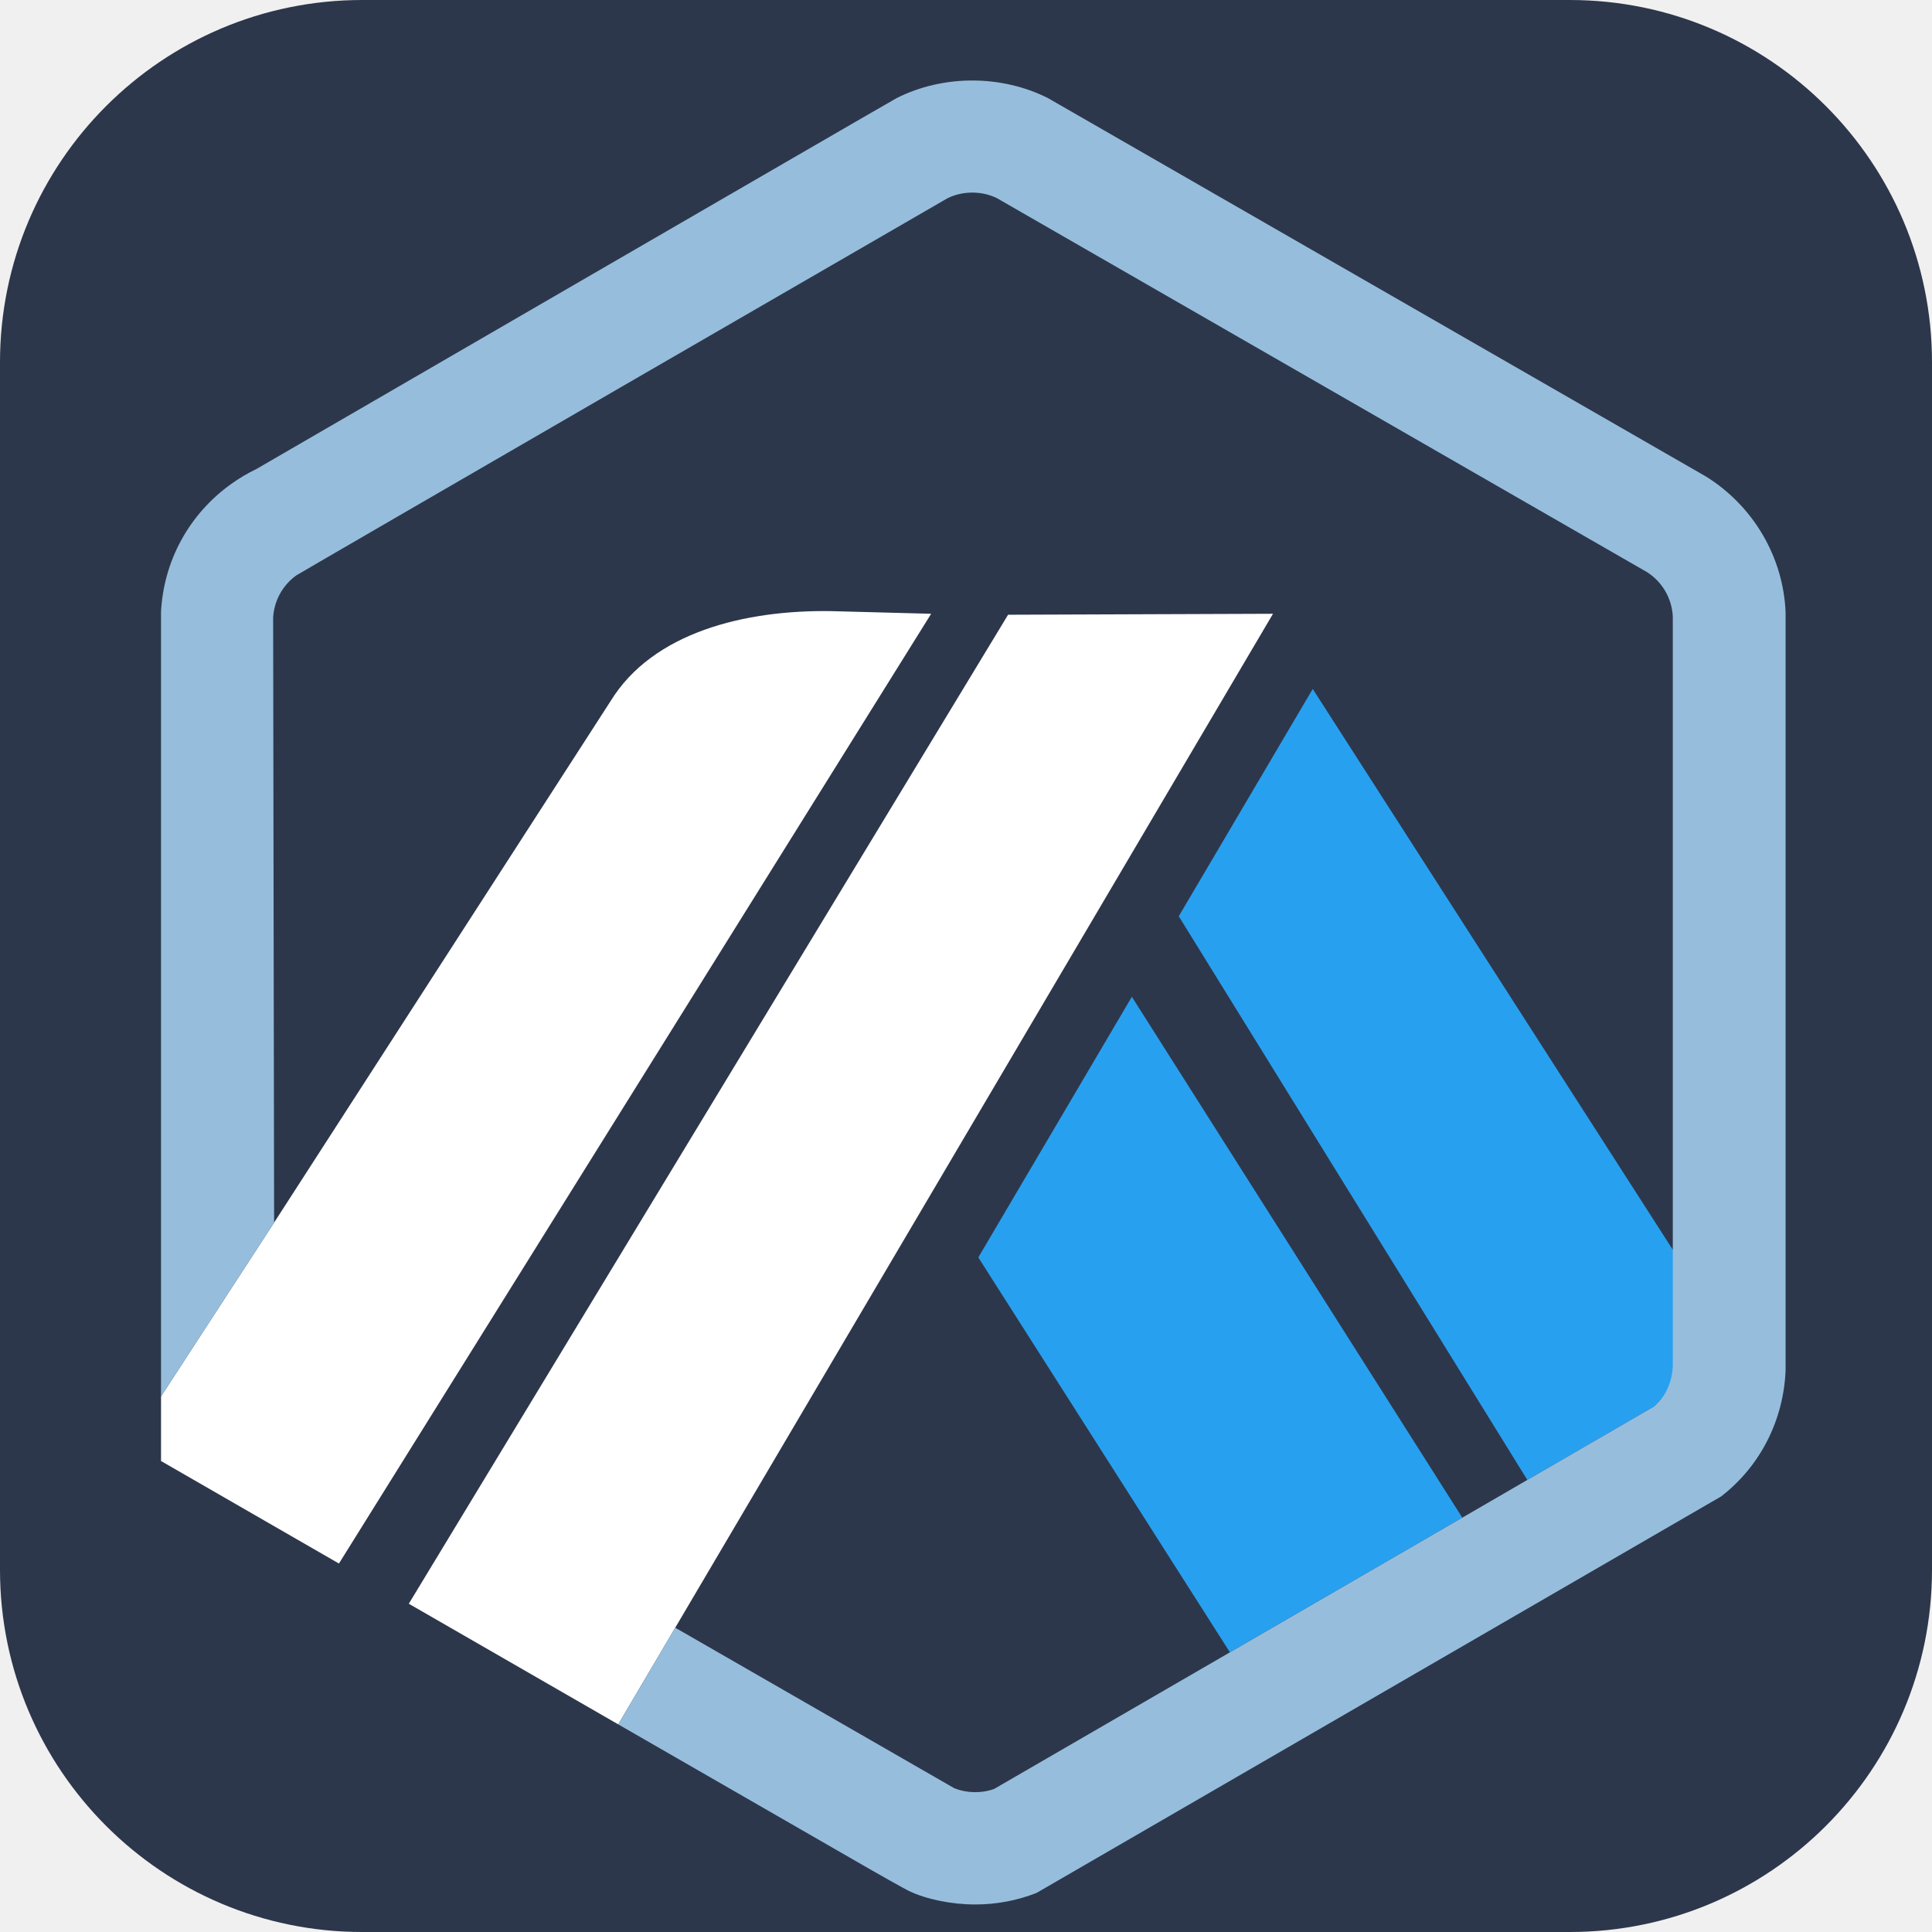
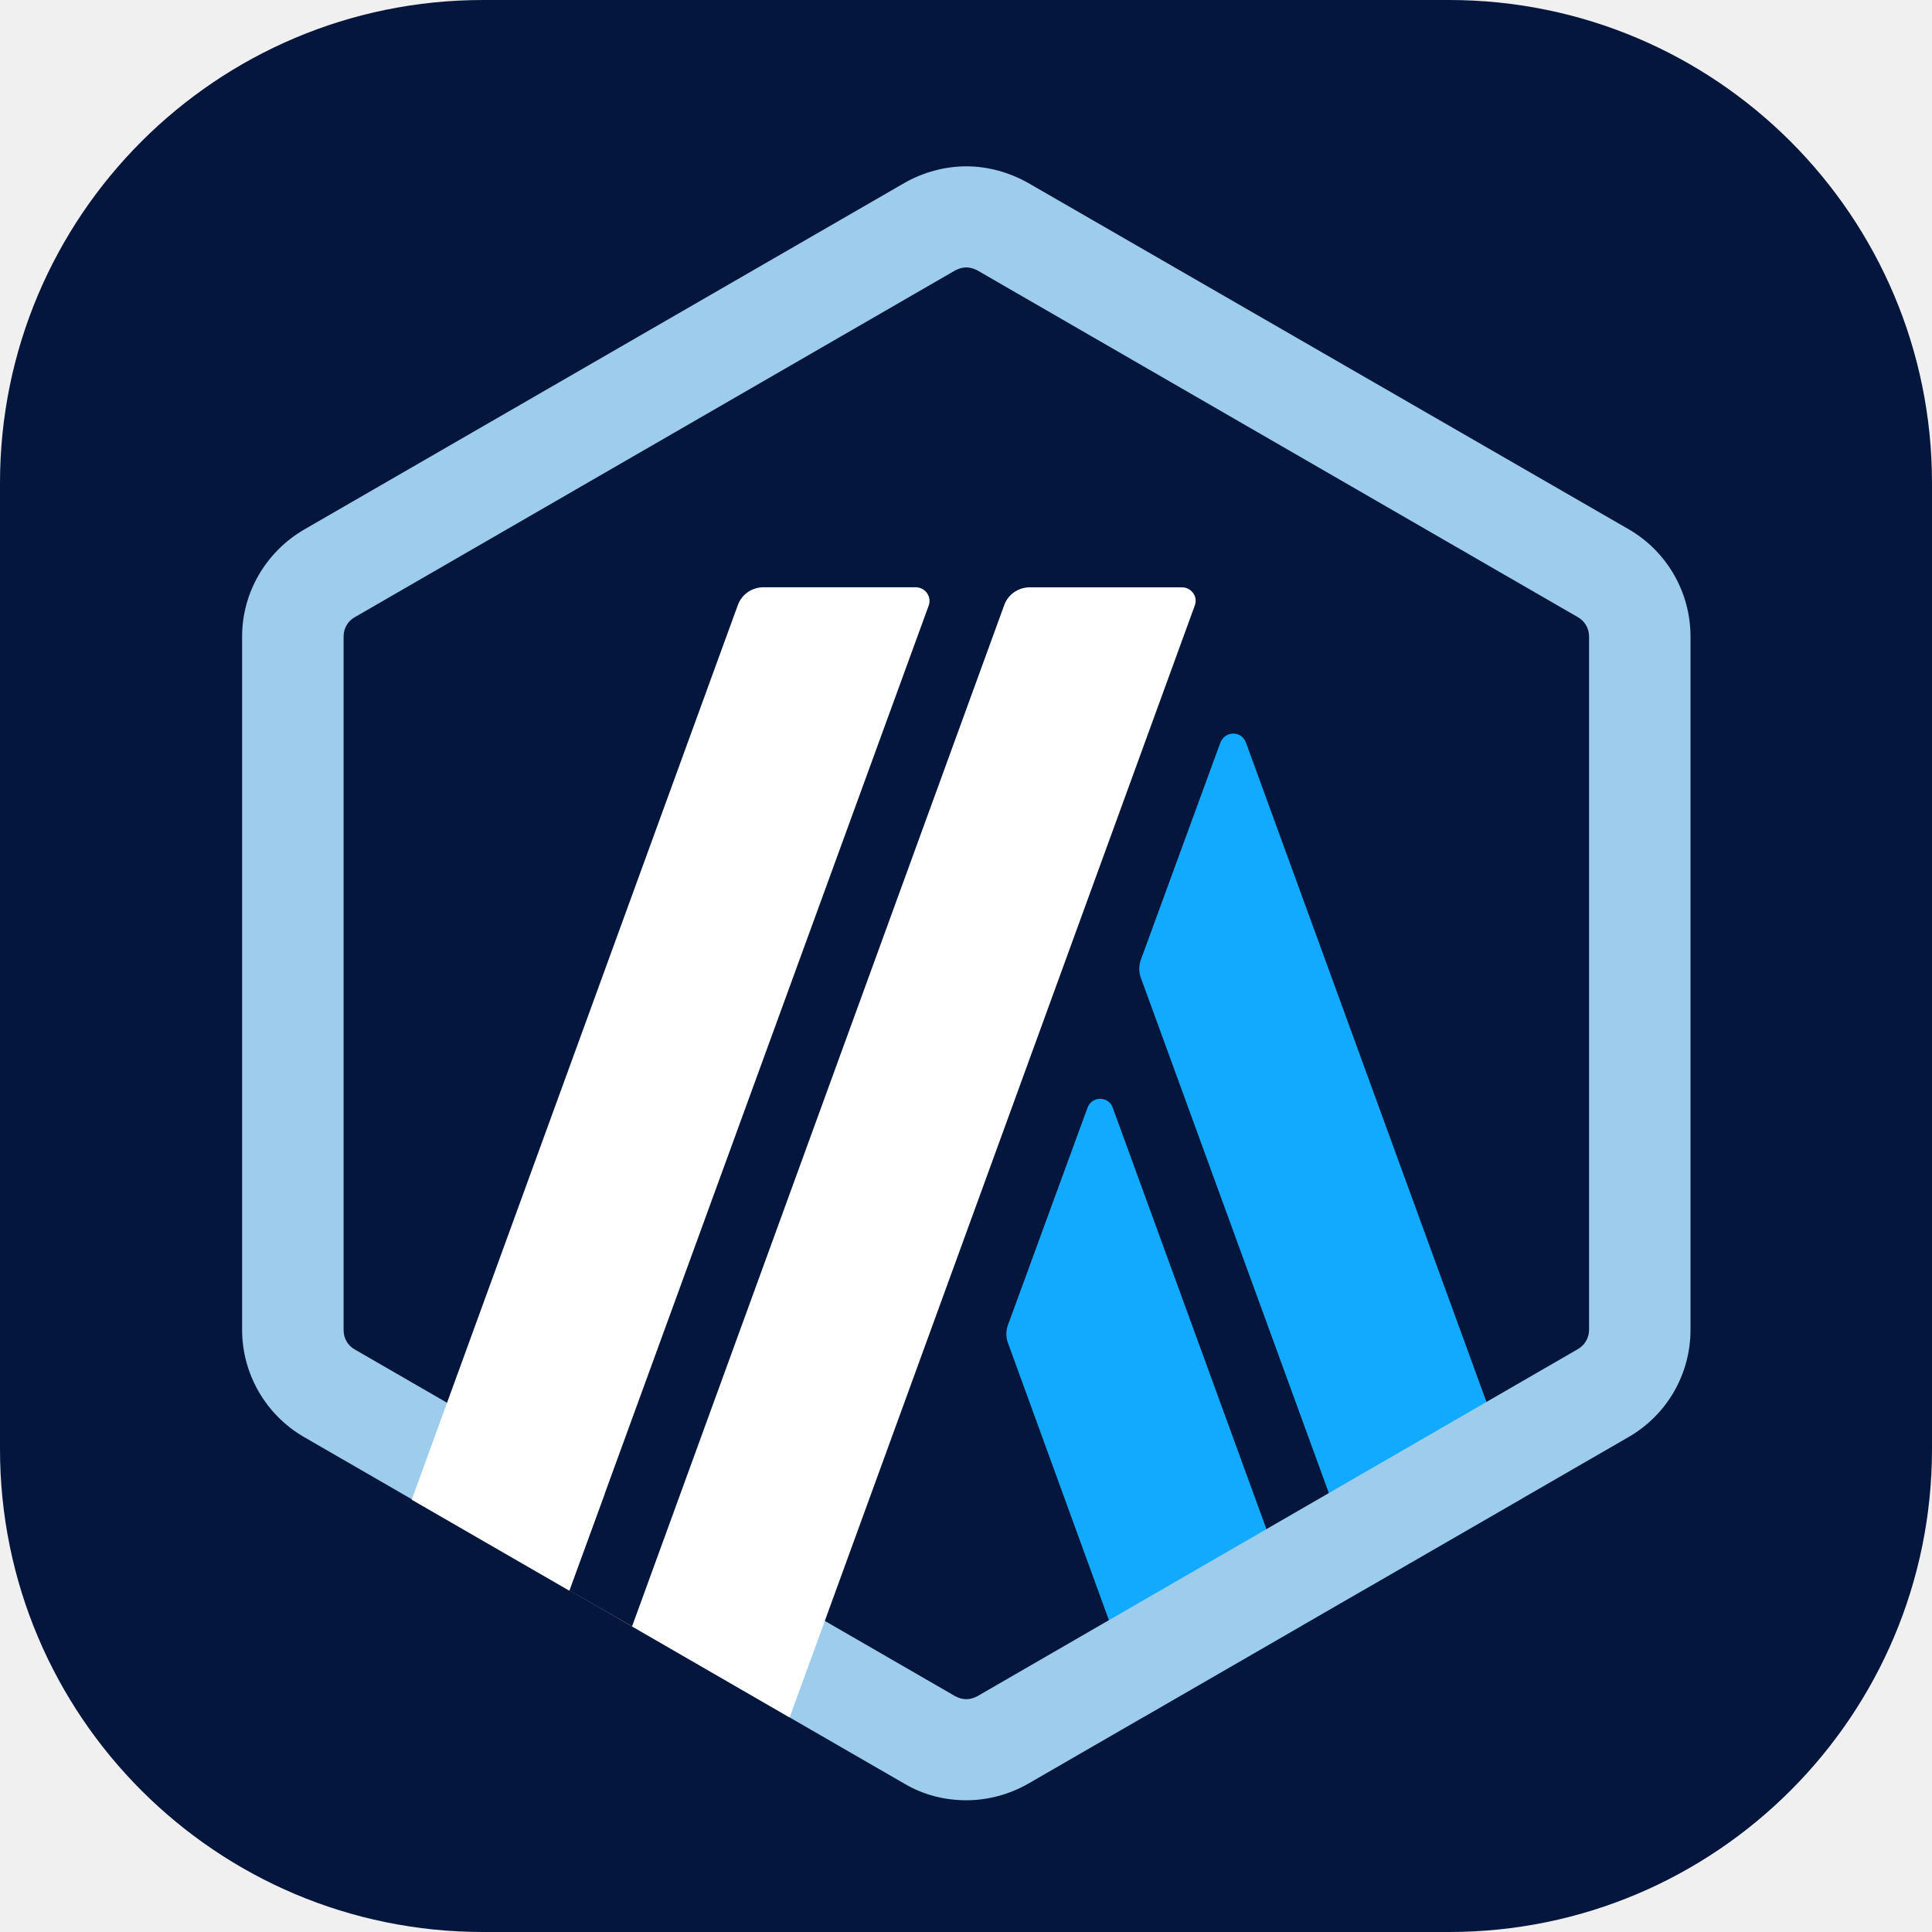
<svg xmlns="http://www.w3.org/2000/svg" width="32" height="32" viewBox="0 0 32 32" fill="none">
-   <g clip-path="url(#clip0_1777_16766)">
-     <rect width="32" height="32" rx="4" fill="#2D374B" />
-     <path d="M19.524 15.176L21.743 11.411L27.723 20.726L27.726 22.513L27.707 10.213C27.692 9.912 27.533 9.637 27.278 9.475L16.512 3.282C16.26 3.158 15.94 3.159 15.689 3.286C15.655 3.303 15.623 3.321 15.592 3.341L15.555 3.365L5.104 9.421L5.064 9.439C5.012 9.463 4.959 9.494 4.91 9.529C4.711 9.671 4.58 9.881 4.537 10.117C4.531 10.153 4.526 10.189 4.524 10.226L4.54 20.25L10.111 11.616C10.812 10.471 12.34 10.102 13.758 10.123L15.423 10.166L5.614 25.897L6.77 26.563L16.697 10.182L21.084 10.166L11.183 26.96L15.309 29.334L15.802 29.617C16.011 29.702 16.257 29.706 16.467 29.63L27.385 23.303L25.297 24.513L19.524 15.176ZM20.371 27.368L16.204 20.827L18.747 16.511L24.22 25.137L20.371 27.368Z" fill="#2D374B" />
-     <path d="M16.204 20.827L20.371 27.367L24.22 25.137L18.747 16.51L16.204 20.827Z" fill="#28A0F0" />
-     <path d="M27.726 22.513L27.723 20.725L21.743 11.411L19.524 15.176L25.297 24.512L27.385 23.303C27.59 23.137 27.713 22.893 27.726 22.629L27.726 22.513Z" fill="#28A0F0" />
-     <path d="M2.667 24.199L5.614 25.897L15.423 10.166L13.758 10.122C12.34 10.102 10.812 10.471 10.111 11.616L4.54 20.25L2.667 23.129V24.199Z" fill="white" />
-     <path d="M21.085 10.166L16.697 10.182L6.771 26.563L10.24 28.561L11.184 26.96L21.085 10.166Z" fill="white" />
-     <path d="M29.575 10.144C29.538 9.226 29.042 8.386 28.264 7.897L17.356 1.624C16.586 1.237 15.624 1.236 14.853 1.624C14.762 1.67 4.246 7.769 4.246 7.769C4.1 7.839 3.96 7.922 3.828 8.017C3.133 8.514 2.71 9.288 2.667 10.138V23.129L4.54 20.25L4.524 10.226C4.526 10.189 4.531 10.153 4.537 10.118C4.58 9.882 4.711 9.671 4.91 9.529C4.959 9.494 15.655 3.303 15.689 3.286C15.941 3.159 16.26 3.158 16.512 3.282L27.278 9.475C27.533 9.637 27.693 9.912 27.707 10.213V22.629C27.694 22.893 27.59 23.137 27.385 23.303L25.298 24.512L24.221 25.137L20.371 27.368L16.467 29.63C16.257 29.706 16.011 29.702 15.803 29.617L11.184 26.96L10.24 28.561L14.391 30.95C14.528 31.029 14.65 31.098 14.751 31.154C14.906 31.241 15.012 31.299 15.05 31.318C15.345 31.461 15.769 31.544 16.151 31.544C16.502 31.544 16.844 31.48 17.168 31.353L28.507 24.786C29.158 24.282 29.541 23.522 29.575 22.698V10.144Z" fill="#96BEDC" />
+   <g clip-path="url(#clip0_4146_24704)">
+     <rect width="32" height="32" fill="#05163D" />
+     <path d="M4.92 10.985V21.601C4.92 22.274 5.28 22.903 5.869 23.236L15.056 28.541C15.64 28.881 16.364 28.881 16.948 28.541L26.14 23.236C26.724 22.897 27.089 22.274 27.089 21.601V10.985C27.089 10.311 26.73 9.682 26.14 9.343L16.948 4.038C16.364 3.698 15.64 3.698 15.056 4.038L5.864 9.343C5.286 9.682 4.92 10.305 4.92 10.985Z" fill="#05163D" />
+     <path d="M18.012 18.349L16.697 21.941C16.659 22.037 16.659 22.153 16.697 22.249L18.949 28.433L21.559 26.926L18.429 18.343C18.358 18.151 18.082 18.151 18.012 18.35L18.012 18.349Z" fill="#12AAFF" />
+     <path d="M20.636 12.3C20.566 12.101 20.29 12.101 20.213 12.3L18.898 15.892C18.86 15.994 18.86 16.103 18.898 16.2L22.593 26.328L25.204 24.821L20.637 12.3H20.636Z" fill="#12AAFF" />
+     <path d="M16.005 4.429C16.069 4.429 16.134 4.449 16.191 4.48L26.134 10.222C26.249 10.286 26.32 10.408 26.32 10.542V22.025C26.32 22.159 26.249 22.281 26.134 22.346L16.191 28.093C16.134 28.125 16.069 28.144 16.005 28.144C15.941 28.144 15.877 28.125 15.819 28.093L5.877 22.352C5.761 22.288 5.691 22.166 5.691 22.031V10.542C5.691 10.408 5.761 10.286 5.877 10.222L15.819 4.48C15.877 4.449 15.941 4.429 16.005 4.429ZM16.005 2.755C15.653 2.755 15.293 2.851 14.979 3.031L5.036 8.772C4.408 9.138 4.01 9.811 4.01 10.542V22.025C4.01 22.756 4.402 23.436 5.036 23.802L14.979 29.543C15.293 29.729 15.646 29.818 16.005 29.818C16.364 29.818 16.717 29.722 17.031 29.543L26.974 23.802C27.609 23.436 28 22.762 28 22.025V10.542C28 9.811 27.609 9.131 26.974 8.765L17.031 3.031C16.71 2.851 16.358 2.755 16.005 2.755Z" fill="#9DCCED" />
+     <path d="M9.43 26.341L10.347 23.839L12.182 25.366L10.469 26.937L9.43 26.341Z" fill="#05163D" />
+     <path d="M15.165 9.727H12.644C12.458 9.727 12.285 9.843 12.221 10.022L6.819 24.84L9.43 26.347L15.383 10.028C15.434 9.88 15.325 9.727 15.165 9.727L15.165 9.727Z" fill="white" />
+     <path d="M19.578 9.728H17.056C16.87 9.728 16.697 9.843 16.633 10.023L10.469 26.938L13.079 28.446L19.789 10.03C19.847 9.882 19.731 9.728 19.577 9.728H19.578Z" fill="white" />
  </g>
  <defs>
-     <clipPath id="clip0_1777_16766">
-       <rect width="32" height="32" rx="6" fill="white" />
+     <clipPath id="clip0_4146_24704">
+       <rect width="32" height="32" rx="8" fill="white" />
    </clipPath>
  </defs>
</svg>
